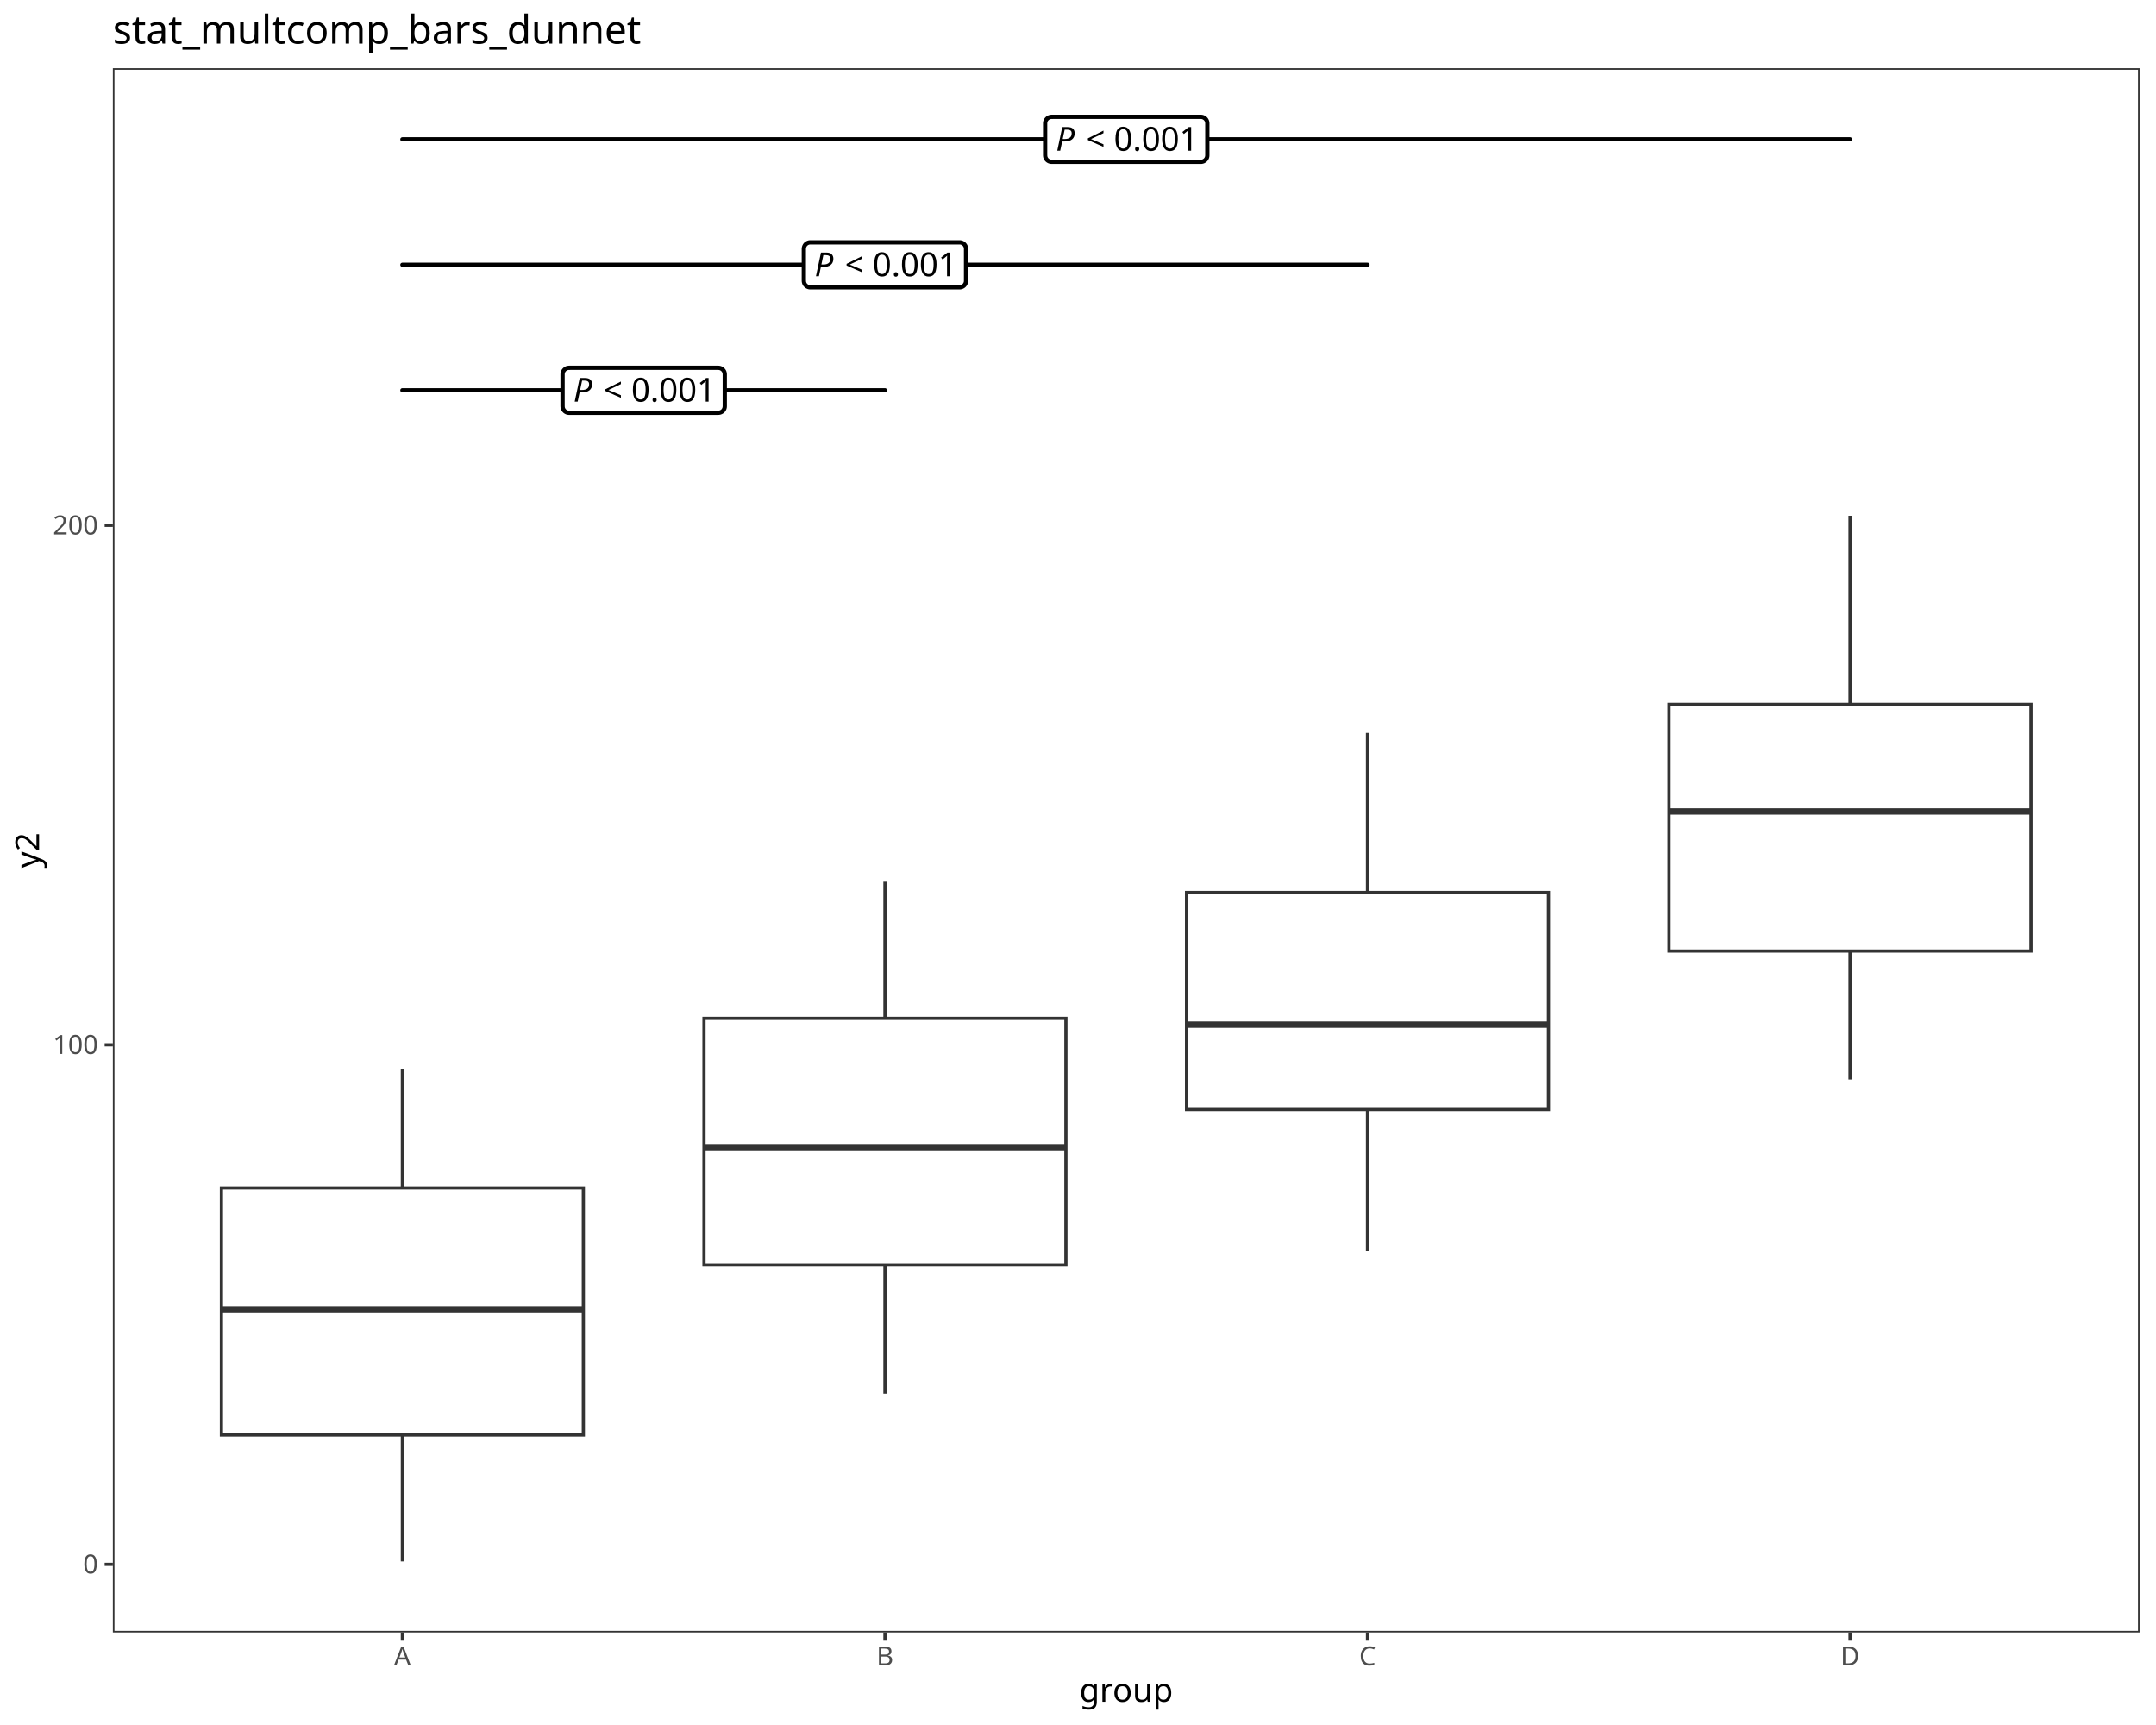
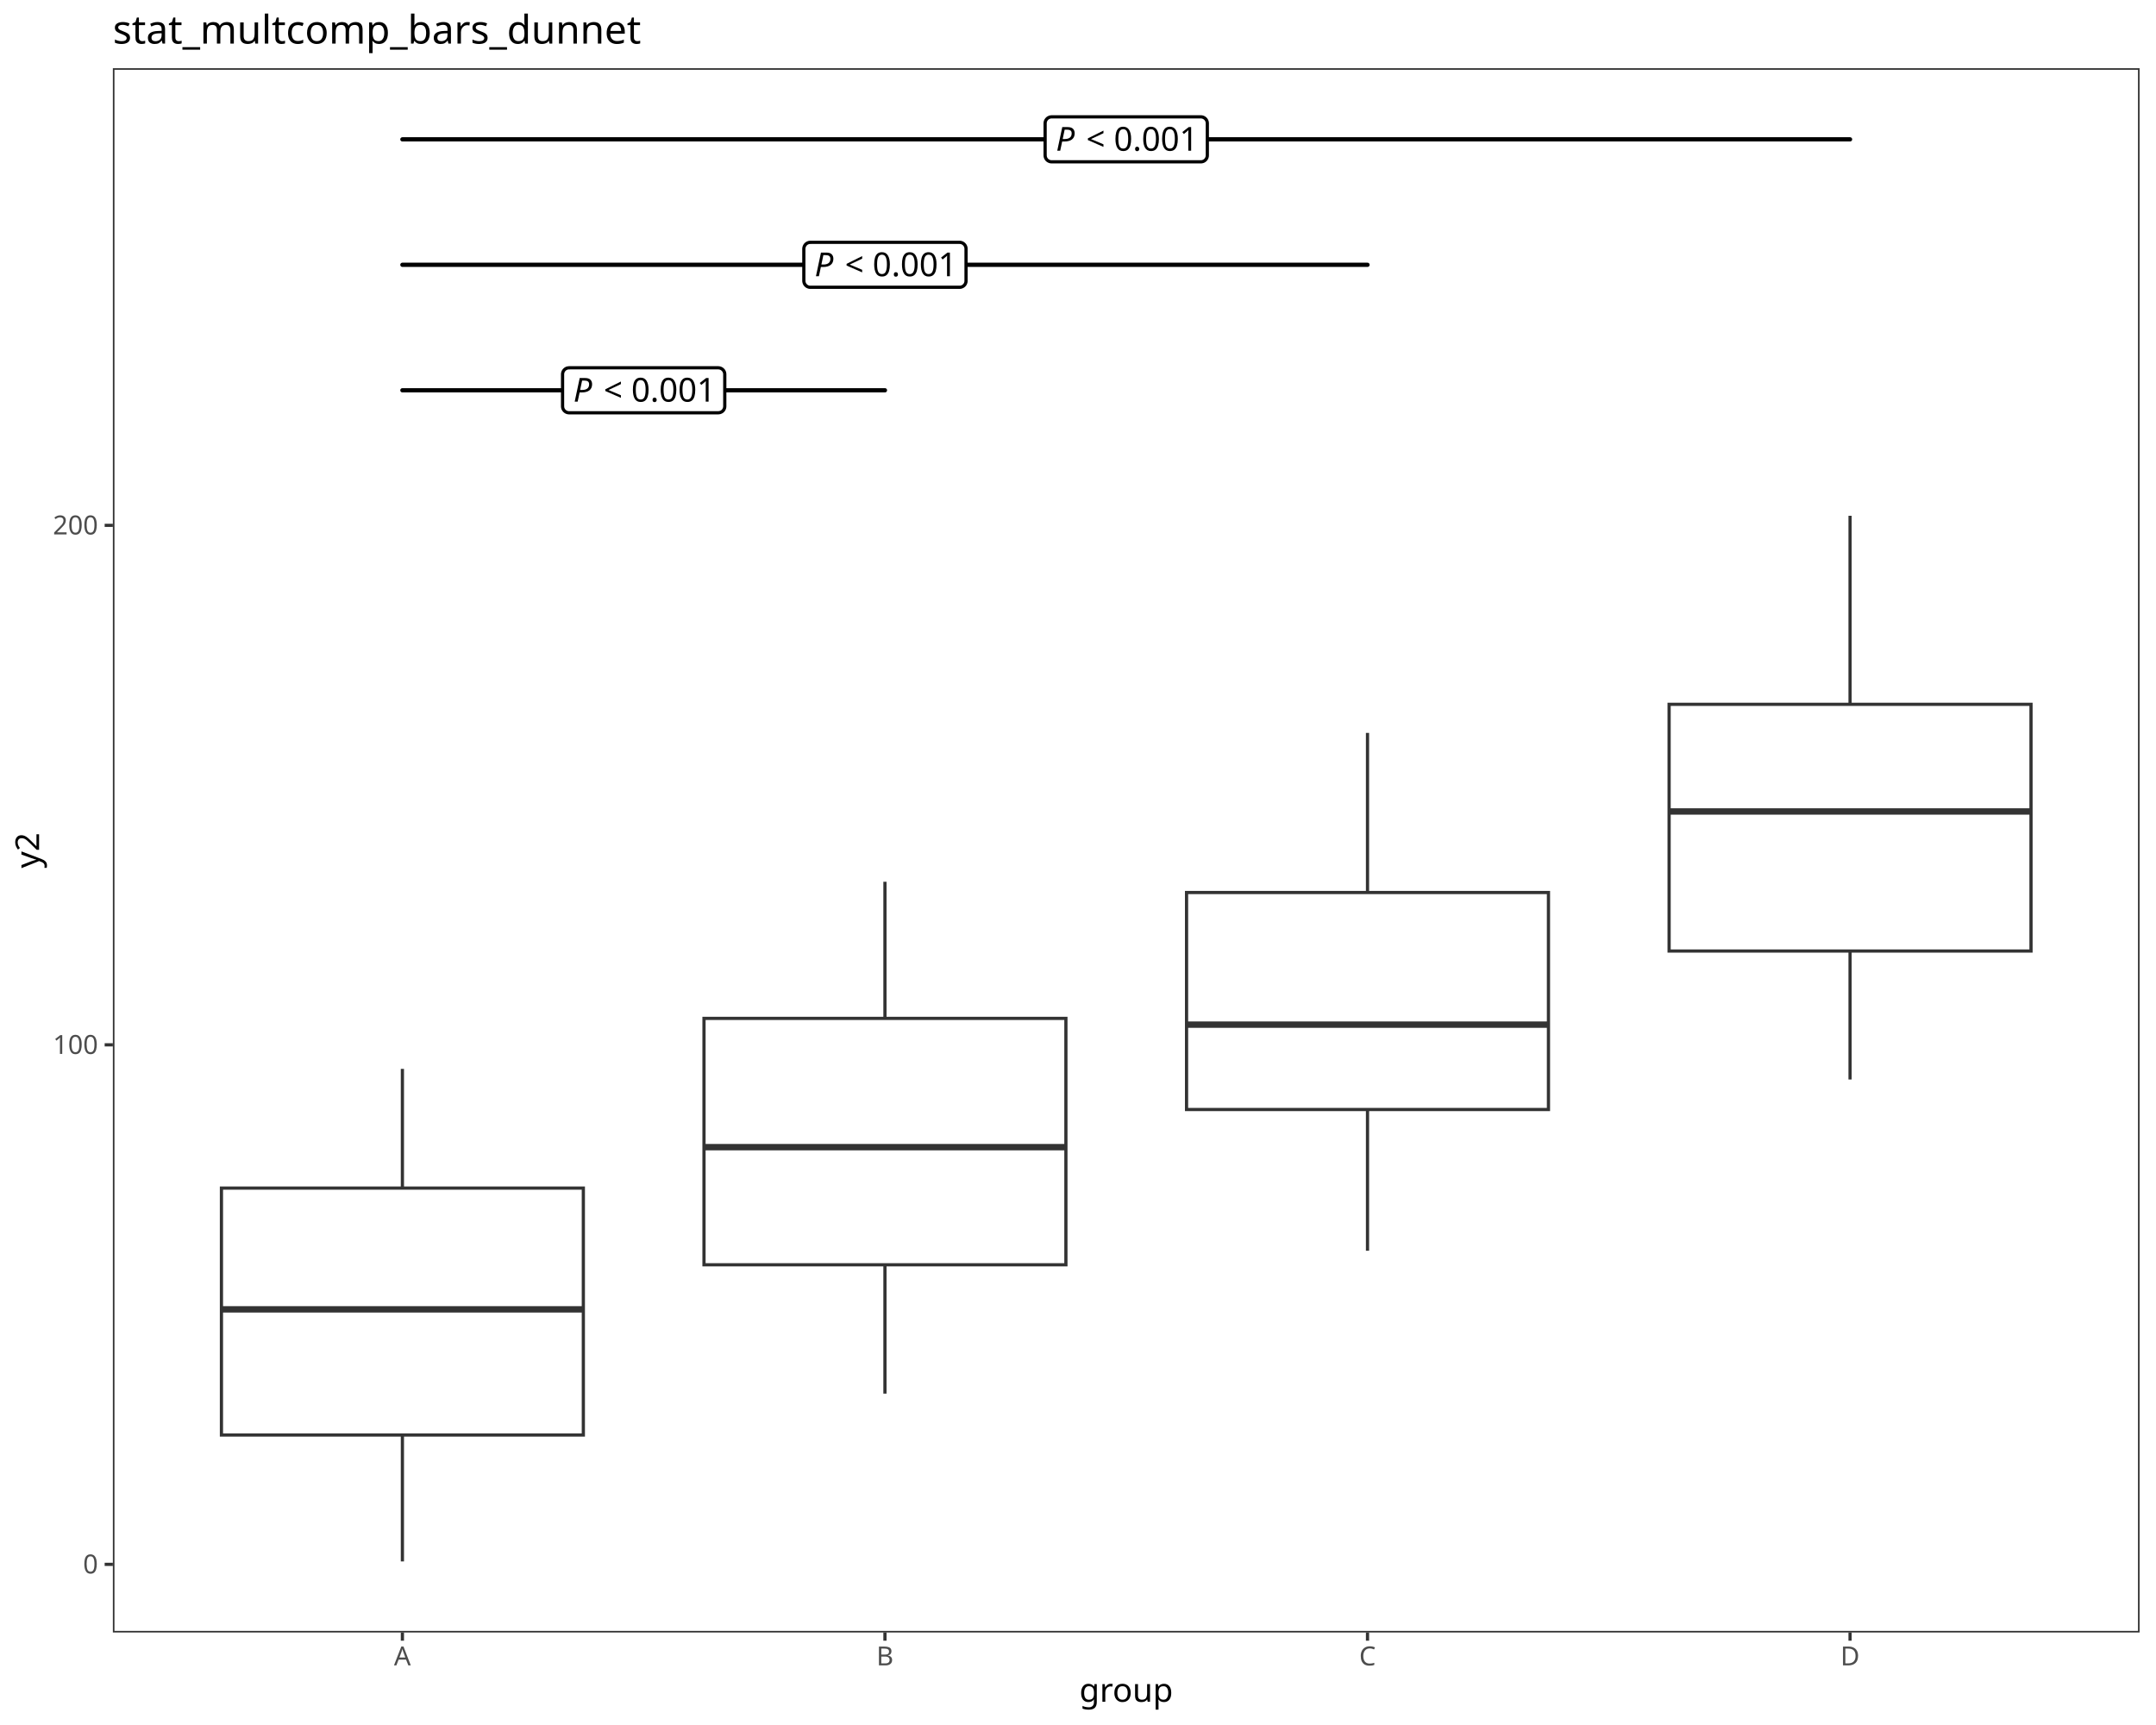
<svg xmlns="http://www.w3.org/2000/svg" class="svglite" data-engine-version="2.0" width="720.00pt" height="576.00pt" viewBox="0 0 720.00 576.00">
  <defs>
    <style type="text/css">
    .svglite line, .svglite polyline, .svglite polygon, .svglite path, .svglite rect, .svglite circle {
      fill: none;
      stroke: #000000;
      stroke-linecap: round;
      stroke-linejoin: round;
      stroke-miterlimit: 10.00;
    }
  </style>
  </defs>
  <rect width="100%" height="100%" style="stroke: none; fill: #FFFFFF;" />
  <defs>
    <clipPath id="cpMC4wMHw3MjAuMDB8MC4wMHw1NzYuMDA=">
      <rect x="0.00" y="0.00" width="720.00" height="576.00" />
    </clipPath>
  </defs>
  <g clip-path="url(#cpMC4wMHw3MjAuMDB8MC4wMHw1NzYuMDA=)">
    <rect x="0.00" y="0.00" width="720.00" height="576.00" style="stroke-width: 1.07; stroke: #FFFFFF; fill: #FFFFFF;" />
  </g>
  <defs>
    <clipPath id="cpMzcuNjl8NzE0LjUyfDIyLjc4fDU0NS4xMQ==">
      <rect x="37.69" y="22.78" width="676.83" height="522.33" />
    </clipPath>
  </defs>
  <g clip-path="url(#cpMzcuNjl8NzE0LjUyfDIyLjc4fDU0NS4xMQ==)">
    <rect x="37.69" y="22.78" width="676.83" height="522.33" style="stroke-width: 1.07; stroke: none; fill: #FFFFFF;" />
    <line x1="134.38" y1="396.72" x2="134.38" y2="356.91" style="stroke-width: 1.07; stroke: #333333; stroke-linecap: butt;" />
    <line x1="134.38" y1="479.17" x2="134.38" y2="521.37" style="stroke-width: 1.07; stroke: #333333; stroke-linecap: butt;" />
    <polygon points="73.95,396.72 73.95,479.17 194.81,479.17 194.81,396.72 73.95,396.72 " style="stroke-width: 1.07; stroke: #333333; stroke-linecap: butt; stroke-linejoin: miter; fill: #FFFFFF;" />
    <line x1="73.95" y1="437.21" x2="194.81" y2="437.21" style="stroke-width: 2.13; stroke: #333333; stroke-linecap: butt; stroke-linejoin: miter;" />
    <line x1="295.53" y1="340.05" x2="295.53" y2="294.44" style="stroke-width: 1.07; stroke: #333333; stroke-linecap: butt;" />
    <line x1="295.53" y1="422.33" x2="295.53" y2="465.36" style="stroke-width: 1.07; stroke: #333333; stroke-linecap: butt;" />
    <polygon points="235.10,340.05 235.10,422.33 355.96,422.33 355.96,340.05 235.10,340.05 " style="stroke-width: 1.07; stroke: #333333; stroke-linecap: butt; stroke-linejoin: miter; fill: #FFFFFF;" />
    <line x1="235.10" y1="383.05" x2="355.96" y2="383.05" style="stroke-width: 2.13; stroke: #333333; stroke-linecap: butt; stroke-linejoin: miter;" />
    <line x1="456.68" y1="298.02" x2="456.68" y2="244.73" style="stroke-width: 1.07; stroke: #333333; stroke-linecap: butt;" />
    <line x1="456.68" y1="370.48" x2="456.68" y2="417.63" style="stroke-width: 1.07; stroke: #333333; stroke-linecap: butt;" />
    <polygon points="396.25,298.02 396.25,370.48 517.11,370.48 517.11,298.02 396.25,298.02 " style="stroke-width: 1.07; stroke: #333333; stroke-linecap: butt; stroke-linejoin: miter; fill: #FFFFFF;" />
    <line x1="396.25" y1="342.14" x2="517.11" y2="342.14" style="stroke-width: 2.13; stroke: #333333; stroke-linecap: butt; stroke-linejoin: miter;" />
    <line x1="617.83" y1="235.18" x2="617.83" y2="172.22" style="stroke-width: 1.07; stroke: #333333; stroke-linecap: butt;" />
    <line x1="617.83" y1="317.56" x2="617.83" y2="360.47" style="stroke-width: 1.07; stroke: #333333; stroke-linecap: butt;" />
    <polygon points="557.40,235.18 557.40,317.56 678.26,317.56 678.26,235.18 557.40,235.18 " style="stroke-width: 1.07; stroke: #333333; stroke-linecap: butt; stroke-linejoin: miter; fill: #FFFFFF;" />
    <line x1="557.40" y1="270.96" x2="678.26" y2="270.96" style="stroke-width: 2.13; stroke: #333333; stroke-linecap: butt; stroke-linejoin: miter;" />
    <line x1="134.38" y1="130.32" x2="295.53" y2="130.32" style="stroke-width: 1.42;" />
-     <polygon points="190.03,137.83 239.88,137.83 239.79,137.83 240.14,137.81 240.48,137.74 240.80,137.62 241.11,137.45 241.37,137.23 241.61,136.97 241.79,136.67 241.93,136.35 242.01,136.02 242.04,135.67 242.04,135.67 242.04,124.97 242.04,124.97 242.01,124.63 241.93,124.29 241.79,123.97 241.61,123.68 241.37,123.42 241.11,123.20 240.80,123.02 240.48,122.90 240.14,122.83 239.88,122.81 190.03,122.81 190.29,122.83 189.94,122.82 189.60,122.86 189.26,122.95 188.95,123.10 188.66,123.30 188.41,123.54 188.20,123.82 188.04,124.13 187.93,124.46 187.88,124.80 187.87,124.97 187.87,135.67 187.88,135.50 187.88,135.84 187.93,136.19 188.04,136.52 188.20,136.82 188.41,137.10 188.66,137.34 188.95,137.54 189.26,137.69 189.60,137.79 189.94,137.83 " style="stroke-width: 1.42; fill: #FFFFFF;" />
+     <polygon points="190.03,137.83 239.88,137.83 239.79,137.83 240.14,137.81 240.48,137.74 240.80,137.62 241.11,137.45 241.37,137.23 241.61,136.97 241.79,136.67 241.93,136.35 242.01,136.02 242.04,135.67 242.04,135.67 242.04,124.97 242.04,124.97 242.01,124.63 241.93,124.29 241.79,123.97 241.61,123.68 241.37,123.42 241.11,123.20 240.80,123.02 240.48,122.90 240.14,122.83 239.88,122.81 190.03,122.81 190.29,122.83 189.94,122.82 189.60,122.86 189.26,122.95 188.95,123.10 188.66,123.30 188.41,123.54 188.20,123.82 188.04,124.13 187.93,124.46 187.88,124.80 187.87,124.97 187.87,135.67 187.88,135.50 187.88,135.84 187.93,136.19 188.04,136.52 188.20,136.82 188.41,137.10 188.66,137.34 188.95,137.54 189.26,137.69 189.60,137.79 189.94,137.83 " style="stroke-width: 1.07; fill: #FFFFFF;" />
    <text x="191.47" y="134.12" style="font-size: 11.04px; font-style: italic; font-family: sans;" textLength="7.37px" lengthAdjust="spacingAndGlyphs">P</text>
    <text x="198.83" y="134.12" style="font-size: 11.04px; font-family: sans;" textLength="2.76px" lengthAdjust="spacingAndGlyphs"> </text>
    <text x="201.60" y="134.12" style="font-size: 11.04px; font-family: sans;" textLength="6.45px" lengthAdjust="spacingAndGlyphs">&lt;</text>
    <text x="208.05" y="134.12" style="font-size: 11.04px; font-family: sans;" textLength="2.76px" lengthAdjust="spacingAndGlyphs"> </text>
    <text x="210.81" y="134.12" style="font-size: 11.04px; font-family: sans;" textLength="27.63px" lengthAdjust="spacingAndGlyphs">0.001</text>
    <line x1="134.38" y1="88.42" x2="456.68" y2="88.42" style="stroke-width: 1.42;" />
-     <polygon points="270.60,95.93 320.45,95.93 320.37,95.93 320.71,95.92 321.05,95.85 321.38,95.72 321.68,95.55 321.95,95.33 322.18,95.07 322.37,94.78 322.50,94.46 322.59,94.12 322.61,93.77 322.61,93.77 322.61,83.08 322.61,83.08 322.59,82.73 322.50,82.39 322.37,82.07 322.18,81.78 321.95,81.52 321.68,81.30 321.38,81.12 321.05,81.00 320.71,80.93 320.45,80.92 270.60,80.92 270.86,80.93 270.52,80.92 270.17,80.96 269.84,81.06 269.52,81.21 269.24,81.40 268.99,81.64 268.78,81.92 268.62,82.23 268.51,82.56 268.45,82.90 268.44,83.08 268.44,93.77 268.45,93.60 268.45,93.95 268.51,94.29 268.62,94.62 268.78,94.93 268.99,95.20 269.24,95.44 269.52,95.64 269.84,95.79 270.17,95.89 270.52,95.93 " style="stroke-width: 1.42; fill: #FFFFFF;" />
+     <polygon points="270.60,95.93 320.45,95.93 320.37,95.93 320.71,95.92 321.05,95.85 321.38,95.72 321.68,95.55 321.95,95.33 322.18,95.07 322.37,94.78 322.50,94.46 322.59,94.12 322.61,93.77 322.61,93.77 322.61,83.08 322.61,83.08 322.59,82.73 322.50,82.39 322.37,82.07 322.18,81.78 321.95,81.52 321.68,81.30 321.38,81.12 321.05,81.00 320.71,80.93 320.45,80.92 270.60,80.92 270.86,80.93 270.52,80.92 270.17,80.96 269.84,81.06 269.52,81.21 269.24,81.40 268.99,81.64 268.78,81.92 268.62,82.23 268.51,82.56 268.45,82.90 268.44,83.08 268.44,93.77 268.45,93.60 268.45,93.95 268.51,94.29 268.62,94.62 268.78,94.93 268.99,95.20 269.24,95.44 269.52,95.64 269.84,95.79 270.17,95.89 270.52,95.93 " style="stroke-width: 1.07; fill: #FFFFFF;" />
    <text x="272.04" y="92.23" style="font-size: 11.04px; font-style: italic; font-family: sans;" textLength="7.37px" lengthAdjust="spacingAndGlyphs">P</text>
    <text x="279.41" y="92.23" style="font-size: 11.04px; font-family: sans;" textLength="2.76px" lengthAdjust="spacingAndGlyphs"> </text>
    <text x="282.17" y="92.23" style="font-size: 11.04px; font-family: sans;" textLength="6.45px" lengthAdjust="spacingAndGlyphs">&lt;</text>
    <text x="288.62" y="92.23" style="font-size: 11.04px; font-family: sans;" textLength="2.76px" lengthAdjust="spacingAndGlyphs"> </text>
    <text x="291.39" y="92.23" style="font-size: 11.04px; font-family: sans;" textLength="27.63px" lengthAdjust="spacingAndGlyphs">0.001</text>
    <line x1="134.38" y1="46.53" x2="617.83" y2="46.53" style="stroke-width: 1.42;" />
-     <polygon points="351.18,54.03 401.03,54.03 400.94,54.03 401.29,54.02 401.63,53.95 401.96,53.83 402.26,53.65 402.53,53.43 402.76,53.17 402.94,52.88 403.08,52.56 403.16,52.22 403.19,51.87 403.19,51.87 403.19,41.18 403.19,41.18 403.16,40.83 403.08,40.49 402.94,40.17 402.76,39.88 402.53,39.62 402.26,39.40 401.96,39.23 401.63,39.10 401.29,39.03 401.03,39.02 351.18,39.02 351.44,39.03 351.09,39.02 350.75,39.06 350.41,39.16 350.10,39.31 349.81,39.50 349.56,39.75 349.35,40.02 349.19,40.33 349.08,40.66 349.03,41.00 349.02,41.18 349.02,51.87 349.03,51.70 349.03,52.05 349.08,52.39 349.19,52.72 349.35,53.03 349.56,53.31 349.81,53.55 350.10,53.74 350.41,53.89 350.75,53.99 351.09,54.03 " style="stroke-width: 1.42; fill: #FFFFFF;" />
+     <polygon points="351.18,54.03 401.03,54.03 400.94,54.03 401.29,54.02 401.63,53.95 401.96,53.83 402.26,53.65 402.53,53.43 402.76,53.17 402.94,52.88 403.08,52.56 403.16,52.22 403.19,51.87 403.19,51.87 403.19,41.18 403.19,41.18 403.16,40.83 403.08,40.49 402.94,40.17 402.76,39.88 402.53,39.62 402.26,39.40 401.96,39.23 401.63,39.10 401.29,39.03 401.03,39.02 351.18,39.02 351.44,39.03 351.09,39.02 350.75,39.06 350.41,39.16 350.10,39.31 349.81,39.50 349.56,39.75 349.35,40.02 349.19,40.33 349.08,40.66 349.03,41.00 349.02,41.18 349.02,51.87 349.03,51.70 349.03,52.05 349.08,52.39 349.19,52.72 349.35,53.03 349.56,53.31 349.81,53.55 350.10,53.74 350.41,53.89 350.75,53.99 351.09,54.03 " style="stroke-width: 1.07; fill: #FFFFFF;" />
    <text x="352.62" y="50.33" style="font-size: 11.04px; font-style: italic; font-family: sans;" textLength="7.37px" lengthAdjust="spacingAndGlyphs">P</text>
    <text x="359.99" y="50.33" style="font-size: 11.04px; font-family: sans;" textLength="2.76px" lengthAdjust="spacingAndGlyphs"> </text>
    <text x="362.75" y="50.33" style="font-size: 11.04px; font-family: sans;" textLength="6.45px" lengthAdjust="spacingAndGlyphs">&lt;</text>
    <text x="369.20" y="50.33" style="font-size: 11.04px; font-family: sans;" textLength="2.76px" lengthAdjust="spacingAndGlyphs"> </text>
    <text x="371.96" y="50.33" style="font-size: 11.04px; font-family: sans;" textLength="27.63px" lengthAdjust="spacingAndGlyphs">0.001</text>
    <rect x="37.69" y="22.78" width="676.83" height="522.33" style="stroke-width: 1.07; stroke: #333333;" />
  </g>
  <g clip-path="url(#cpMC4wMHw3MjAuMDB8MC4wMHw1NzYuMDA=)">
    <text x="32.76" y="525.39" text-anchor="end" style="font-size: 8.80px; fill: #4D4D4D; font-family: sans;" textLength="4.89px" lengthAdjust="spacingAndGlyphs">0</text>
    <text x="32.76" y="351.92" text-anchor="end" style="font-size: 8.80px; fill: #4D4D4D; font-family: sans;" textLength="14.68px" lengthAdjust="spacingAndGlyphs">100</text>
    <text x="32.76" y="178.45" text-anchor="end" style="font-size: 8.80px; fill: #4D4D4D; font-family: sans;" textLength="14.68px" lengthAdjust="spacingAndGlyphs">200</text>
    <polyline points="34.95,522.36 37.69,522.36 " style="stroke-width: 1.07; stroke: #333333; stroke-linecap: butt;" />
    <polyline points="34.95,348.89 37.69,348.89 " style="stroke-width: 1.07; stroke: #333333; stroke-linecap: butt;" />
    <polyline points="34.95,175.42 37.69,175.42 " style="stroke-width: 1.07; stroke: #333333; stroke-linecap: butt;" />
    <polyline points="134.38,547.85 134.38,545.11 " style="stroke-width: 1.07; stroke: #333333; stroke-linecap: butt;" />
    <polyline points="295.53,547.85 295.53,545.11 " style="stroke-width: 1.07; stroke: #333333; stroke-linecap: butt;" />
    <polyline points="456.68,547.85 456.68,545.11 " style="stroke-width: 1.07; stroke: #333333; stroke-linecap: butt;" />
    <polyline points="617.83,547.85 617.83,545.11 " style="stroke-width: 1.07; stroke: #333333; stroke-linecap: butt;" />
    <text x="134.38" y="556.10" text-anchor="middle" style="font-size: 8.80px; fill: #4D4D4D; font-family: sans;" textLength="5.87px" lengthAdjust="spacingAndGlyphs">A</text>
    <text x="295.53" y="556.10" text-anchor="middle" style="font-size: 8.80px; fill: #4D4D4D; font-family: sans;" textLength="5.87px" lengthAdjust="spacingAndGlyphs">B</text>
    <text x="456.68" y="556.10" text-anchor="middle" style="font-size: 8.80px; fill: #4D4D4D; font-family: sans;" textLength="6.36px" lengthAdjust="spacingAndGlyphs">C</text>
    <text x="617.83" y="556.10" text-anchor="middle" style="font-size: 8.80px; fill: #4D4D4D; font-family: sans;" textLength="6.36px" lengthAdjust="spacingAndGlyphs">D</text>
    <text x="376.10" y="568.24" text-anchor="middle" style="font-size: 11.00px; font-family: sans;" textLength="28.14px" lengthAdjust="spacingAndGlyphs">group</text>
    <text transform="translate(13.05,283.95) rotate(-90)" text-anchor="middle" style="font-size: 11.00px; font-family: sans;" textLength="11.62px" lengthAdjust="spacingAndGlyphs">y2</text>
    <text x="37.69" y="14.56" style="font-size: 13.20px; font-family: sans;" textLength="166.60px" lengthAdjust="spacingAndGlyphs">stat_multcomp_bars_dunnet</text>
  </g>
</svg>
